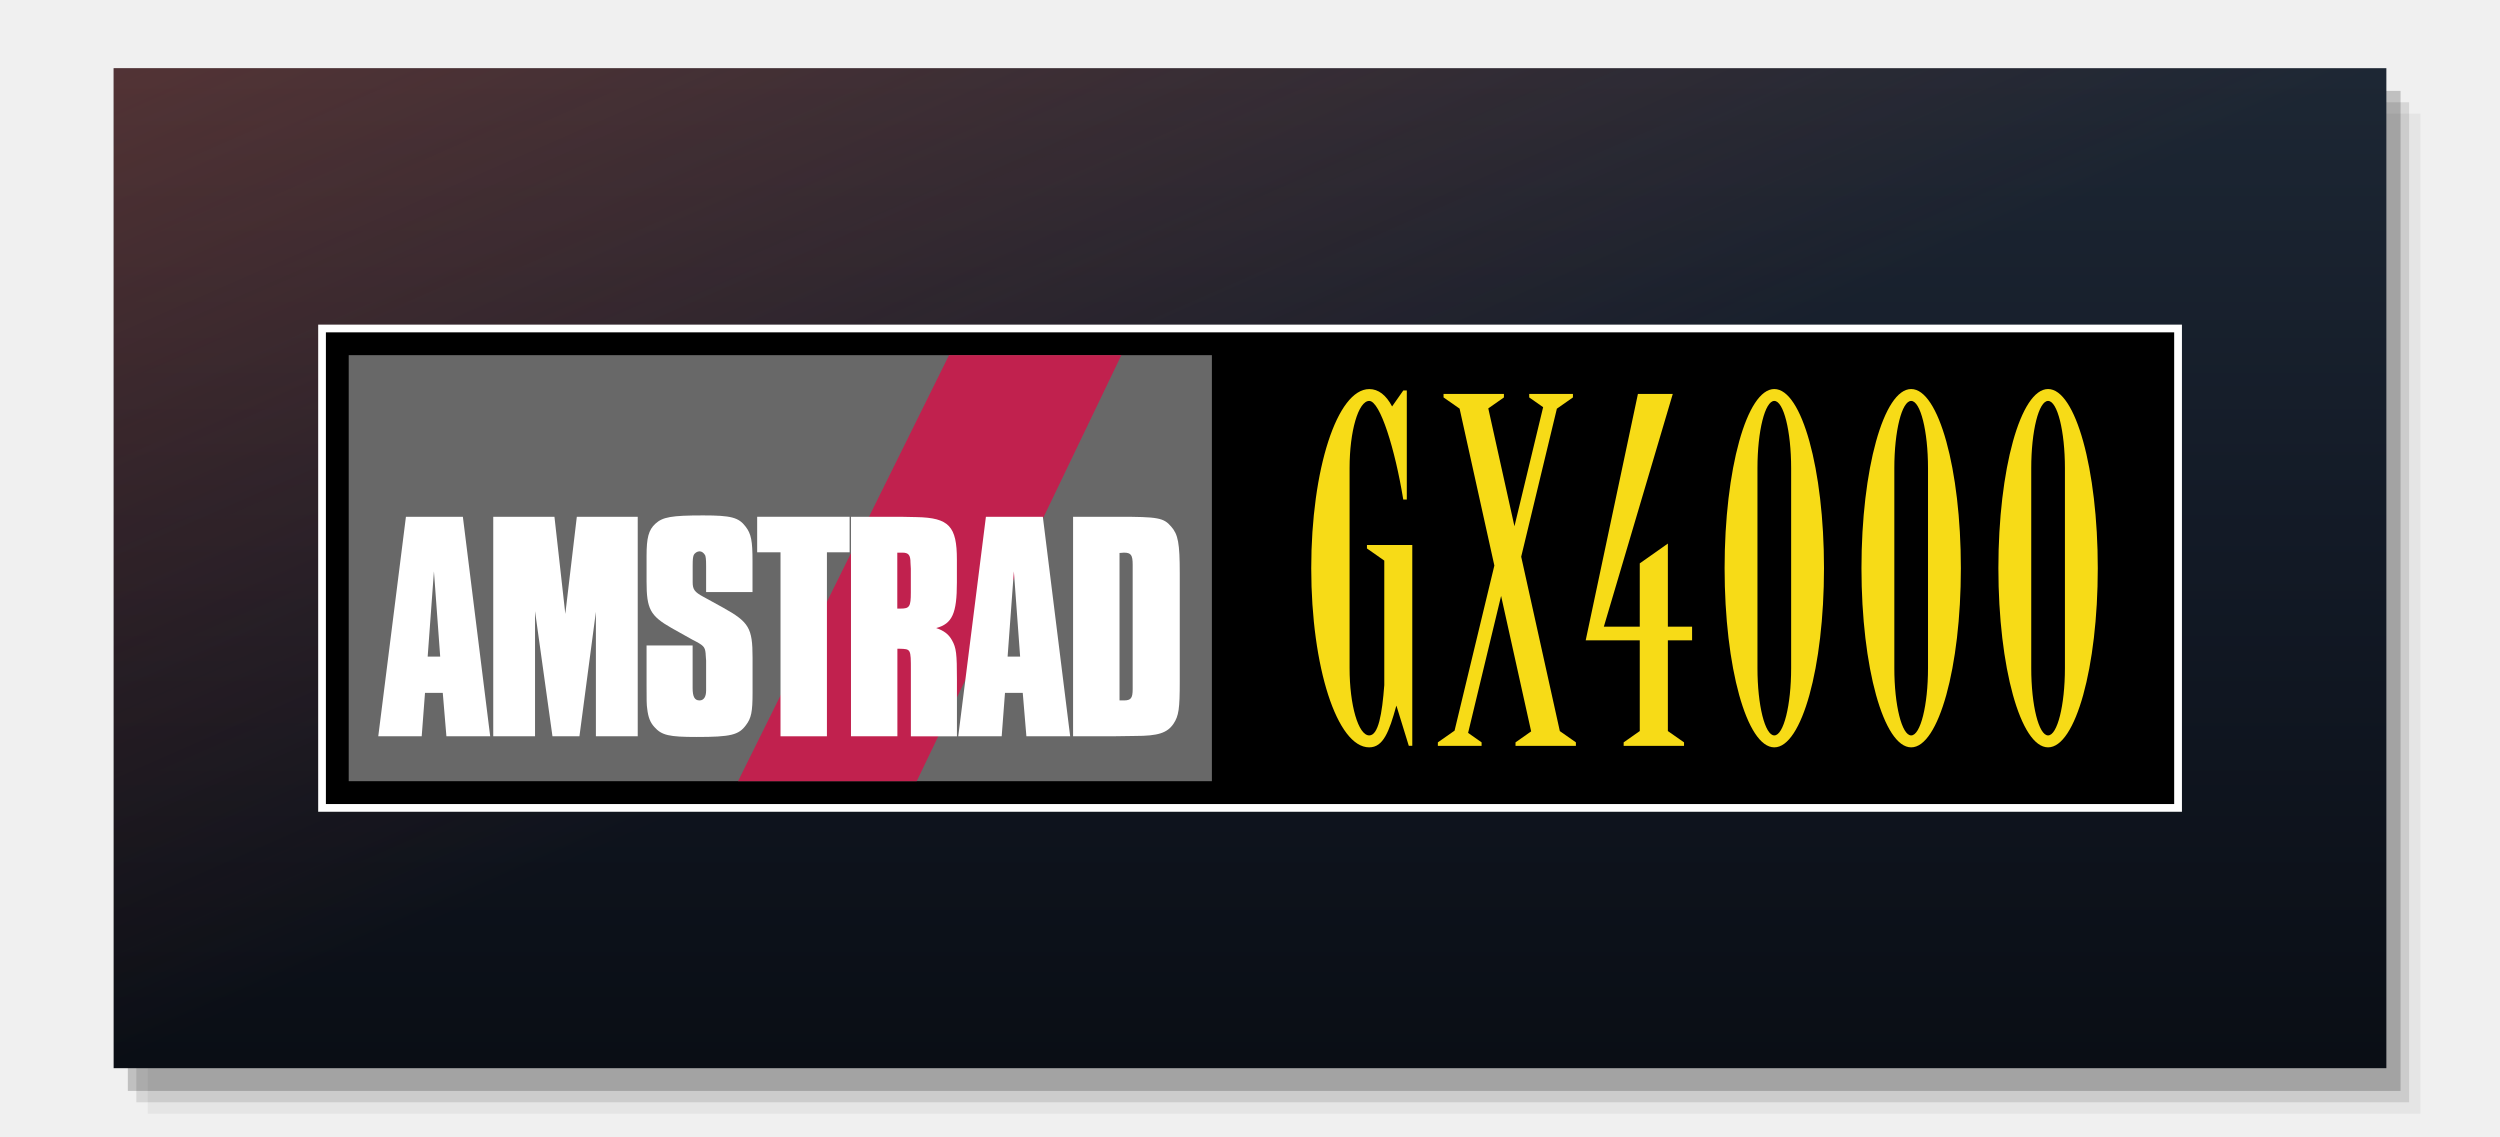
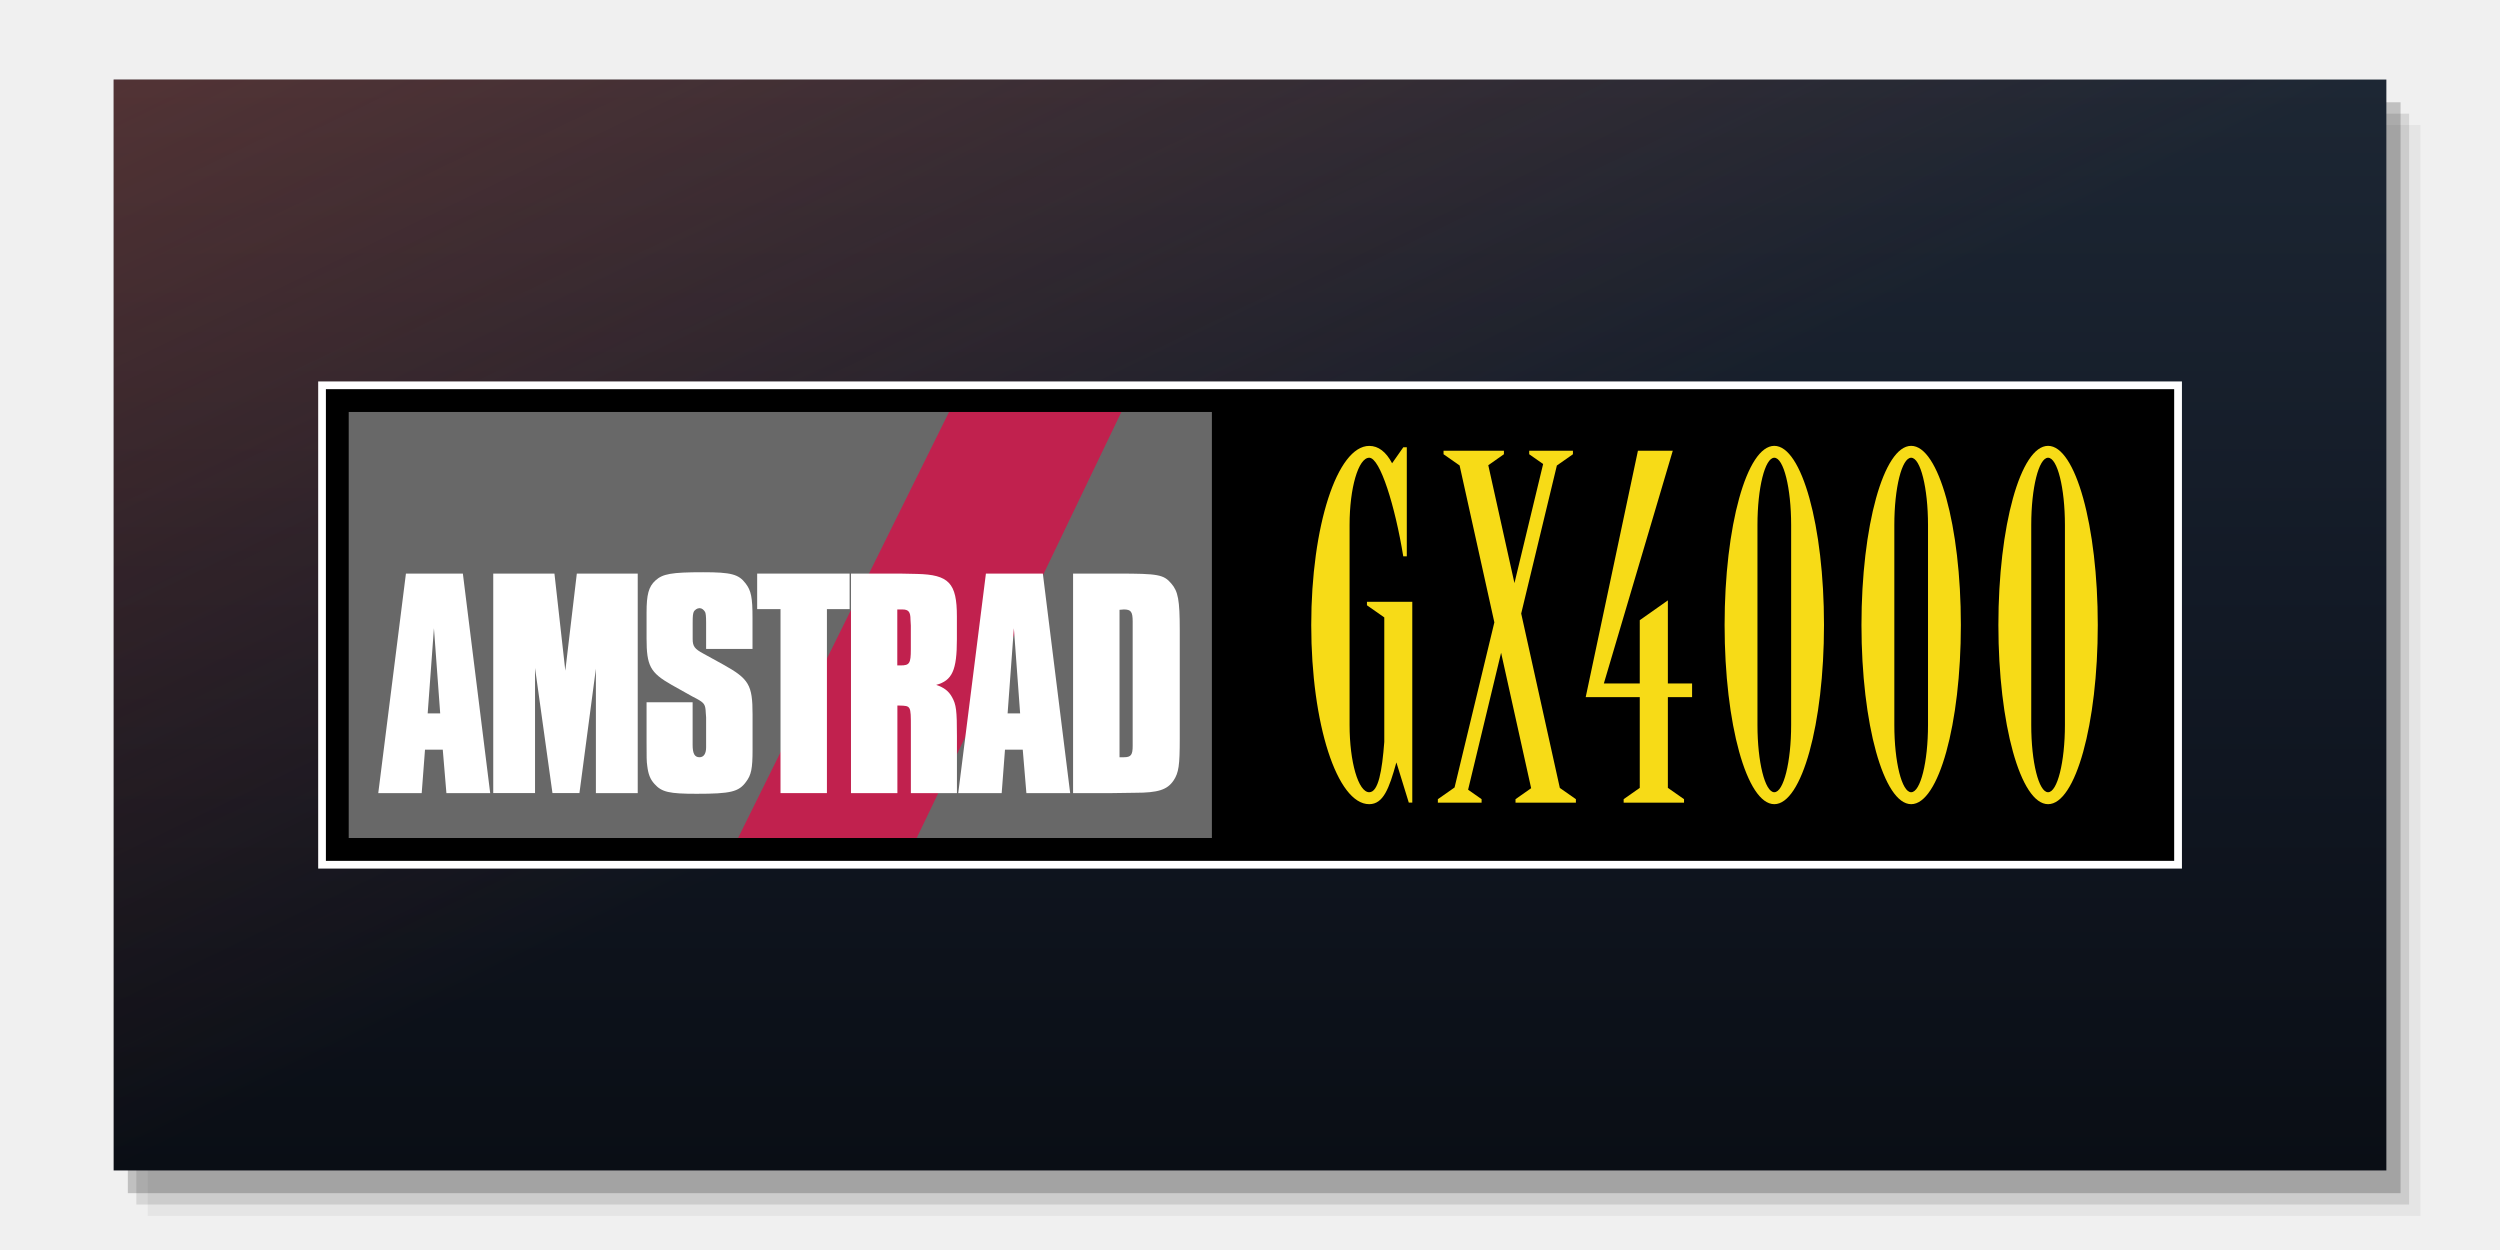
- <svg xmlns="http://www.w3.org/2000/svg" viewBox="0 0 440 200" preserveAspectRatio="xMidYMid meet">
+ <svg xmlns="http://www.w3.org/2000/svg" viewBox="0 0 440 220" preserveAspectRatio="xMidYMid meet">
  <defs>
    <linearGradient id="capBase" x1="0" y1="0" x2="0" y2="1">
      <stop offset="0" stop-color="#1d2734" />
      <stop offset="0.5" stop-color="#121925" />
      <stop offset="1" stop-color="#0a0e15" />
    </linearGradient>
    <linearGradient id="capBloom" x1="0" y1="0" x2="1" y2="1">
      <stop offset="0" stop-color="#e85638" stop-opacity="0.26" />
      <stop offset="0.5" stop-color="#e85638" stop-opacity="0" />
    </linearGradient>
  </defs>
-   <rect x="26.0" y="20.0" width="400" height="176" fill="#000000" fill-opacity="0.05" />
-   <rect x="24.0" y="18.0" width="400" height="176" fill="#000000" fill-opacity="0.11" />
-   <rect x="22.5" y="16.0" width="400" height="176" fill="#000000" fill-opacity="0.2" />
-   <rect x="20" y="12" width="400" height="176" fill="url(#capBase)" />
-   <rect x="20" y="12" width="400" height="176" fill="url(#capBloom)" />
-   <g transform="translate(56.000 57.134) scale(0.08542)">
+   <rect x="26.0" y="22.0" width="400" height="192" fill="#000000" fill-opacity="0.05" />
+   <rect x="24.0" y="20.0" width="400" height="192" fill="#000000" fill-opacity="0.11" />
+   <rect x="22.5" y="18.0" width="400" height="192" fill="#000000" fill-opacity="0.2" />
+   <rect x="20" y="14" width="400" height="192" fill="url(#capBase)" />
+   <rect x="20" y="14" width="400" height="192" fill="url(#capBloom)" />
+   <g transform="translate(56.000 67.134) scale(0.08542)">
    <style type="text/css">
	.st0{fill:#F7DB17;}
	.st1{fill:#08080A;}
	.st2{fill:#686868;}
	.st3{fill:#C1214E;}
	.st4{fill:#FFFFFF;}
</style>
    <g>
      <g>
        <rect x="7.9" y="7.9" width="3824.1" height="987.8" />
        <path class="st4" d="M3824.1,15.9v971.9H15.9V15.9H3824.1 M3840,0h-15.9H15.9H0v15.9v971.9v15.9h15.9h3808.3h15.9v-15.9V15.9V0    L3840,0z" />
      </g>
      <rect x="62.9" y="62.9" class="st2" width="1778.5" height="877.8" />
      <g>
        <g>
          <g>
            <polygon class="st3" points="1654.9,62.9 1233.2,940.7 865.1,940.7 1299.8,62.9     " />
          </g>
          <g>
            <path class="st4" d="M354.4,848.2h-90.2l-7.5-89.5h-36.6l-6.8,89.5h-89.5l57-452.3h117.3L354.4,848.2z M238.5,508.4l-12.9,175.6      h25.8L238.5,508.4z" />
            <path class="st4" d="M658.3,848.2h-86.1V591.8l-33.9,256.3h-55.6l-35.9-257.7v257.7h-86.1V395.9h126.1l22.4,200.1l23.7-200.1      h125.5V848.2z" />
            <path class="st4" d="M799.3,551.2v-53.6c0-14.2-0.7-19-2-22.4c-2.7-4.7-6.8-8.1-11.5-8.1s-10.2,3.4-12.2,8.1      c-1.4,4.1-2,7.5-2,22.4v33.2c0,14.9,4.1,20.3,21.7,29.8l40.7,22.4c53.6,29.8,61,42,61,103.1v72.6c0,39.3-2.7,52.2-13.6,66.5      c-14.9,20.3-31.2,24.4-101.7,24.4c-56.3,0-71.9-3.4-86.8-20.3c-8.8-9.5-12.9-20.3-14.9-37.3c-1.4-8.8-1.4-19-1.4-49.5V661h94.9      v76v11.5c0,18.3,4.1,25.8,14.2,25.8c8.8,0,13.6-7.5,13.6-20.3v-11.5v-50.2l-0.7-9.5c-0.7-17-2.7-20.3-19-29.2      c-6.1-3.4-10.9-5.4-11.5-6.1l-40-22.4c-44.1-25.1-51.5-39.3-51.5-95.6v-52.9c0-37.3,4.1-53.6,18.3-66.5      c14.9-13.6,32.6-17,98.3-17c57.6,0,73.2,4.1,87.5,23.1c11.5,14.9,14.2,29.2,14.2,71.2v63.7H799.3z" />
            <path class="st4" d="M1048.2,848.2h-95.6V469.1h-48.1v-73.2H1095v73.2h-46.8V848.2z" />
            <path class="st4" d="M1199.4,395.9l33.9,0.7c66.5,1.4,82.7,19,82.7,87.5v47.5c0,63.1-9.5,84.8-42.7,93.6      c16.3,5.4,25.8,12.9,32.6,25.1c8.8,15.6,10.2,27.8,10.2,80.7v117.3h-94.9V712.6c0-44.8,0-44.1-23.7-44.8c-1.4,0-2,0-4.1,0v180.4      h-95.6V395.9H1199.4z M1200.1,585.1c18.3,0,21-4.1,21-33.2V503l-0.7-12.2c0-16.3-4.1-21-17-21h-6.1h-4.1v115.3      C1196.7,585.1,1198.8,585.1,1200.1,585.1z" />
            <path class="st4" d="M1549.4,848.2h-90.2l-7.5-89.5h-36.6l-6.8,89.5h-89.5l57-452.3h117.3L1549.4,848.2z M1433.4,508.4      l-12.9,175.6h25.8L1433.4,508.4z" />
            <path class="st4" d="M1648.4,395.9c82.1,0,93.6,2,109.2,20.3c14.2,16.3,17.6,33.9,17.6,96.3v223.1c0,55.6-2,70.5-12.9,86.8      c-12.9,19-31.9,25.1-78.7,25.1l-48.2,0.7h-80V395.9H1648.4z M1659.9,774.3c14.9,0,18.3-4.7,18.3-23.7c0-2.7,0-4.7,0-9.5      c0-7.5,0-15.6,0-22.4V506.4v-11.5c0-20.3-3.4-25.1-18.3-25.1c-2,0-5.4,0.7-8.8,0.7v303.8      C1654.5,774.3,1657.9,774.3,1659.9,774.3z" />
          </g>
        </g>
        <g>
          <g>
            <path class="st0" d="M3000.2,132.7c-56.6,0-102.4,165.3-102.4,369.2S2943.6,871,3000.2,871s102.4-165.3,102.4-369.2      S3056.8,132.7,3000.2,132.7z M3034.9,707.8c0,76.6-15.5,138.6-34.7,138.6s-34.7-62.1-34.7-138.6v-412      c0-76.6,15.5-138.6,34.7-138.6s34.7,62.1,34.7,138.6V707.8z" />
            <path class="st0" d="M3282.2,132.7c-56.6,0-102.4,165.3-102.4,369.2S3225.7,871,3282.2,871c56.6,0,102.4-165.3,102.4-369.2      S3338.8,132.7,3282.2,132.7z M3316.9,707.8c0,76.6-15.5,138.6-34.7,138.6c-19.2,0-34.7-62.1-34.7-138.6v-412      c0-76.6,15.5-138.6,34.7-138.6c19.2,0,34.7,62.1,34.7,138.6V707.8z" />
            <path class="st0" d="M3564.3,132.7c-56.6,0-102.4,165.3-102.4,369.2S3507.7,871,3564.3,871c56.6,0,102.4-165.3,102.4-369.2      S3620.8,132.7,3564.3,132.7z M3564.3,846.4c-19.2,0-34.7-62.1-34.7-138.6v-412c0-76.6,15.5-138.6,34.7-138.6      c19.2,0,34.7,62.1,34.7,138.6v412C3599,784.4,3583.4,846.4,3564.3,846.4z" />
            <polygon class="st0" points="2780.9,451.1 2723,491.9 2723,622.3 2649,622.3 2791,142.8 2719.2,142.8 2611.6,650.5 2723,650.5       2723,837.4 2689.8,860.7 2689.8,867.9 2814.2,867.9 2814.2,860.7 2780.9,837.4 2780.9,650.5 2830.8,650.5 2830.8,622.3       2780.9,622.3     " />
            <polygon class="st0" points="2478.7,478.2 2552.2,173.2 2585.3,150 2585.3,142.8 2495.2,142.8 2495.2,150 2523.9,170.1       2464.8,415.5 2410.9,172.6 2443.1,150 2443.1,142.8 2318.7,142.8 2318.7,150 2351.8,173.1 2423.4,496.4 2341.4,836.6       2307,860.7 2307,867.9 2397.1,867.9 2397.1,860.7 2369.3,841.2 2437.3,559 2499.2,838.1 2467,860.7 2467,867.9 2591.4,867.9       2591.4,860.7 2558.3,837.5     " />
            <path class="st0" d="M2160.9,454v7.2l35.7,25v256.6c-4.5,59.6-12.2,103.6-31,103.6c-22.4,0-40.5-62.1-40.5-138.6v-412      c0-76.6,18.2-138.6,40.5-138.6c22.4,0,53.3,99.7,70.1,203.2c0,0,0.1,0,0.4,0c0.2,0,0.4,0,0.8,0c2,0,6.1,0,6.1,0V135.6h-7.2      l-23.1,33c-12.4-23.6-28.3-35.8-47-35.8c-66.1,0-119.6,165.3-119.6,369.2S2099.5,871,2165.5,871c29.1,0,41.1-32.2,55.9-85.6h0.3      l25.4,82.4h7.2V454H2160.9z" />
          </g>
        </g>
      </g>
    </g>
  </g>
</svg>
